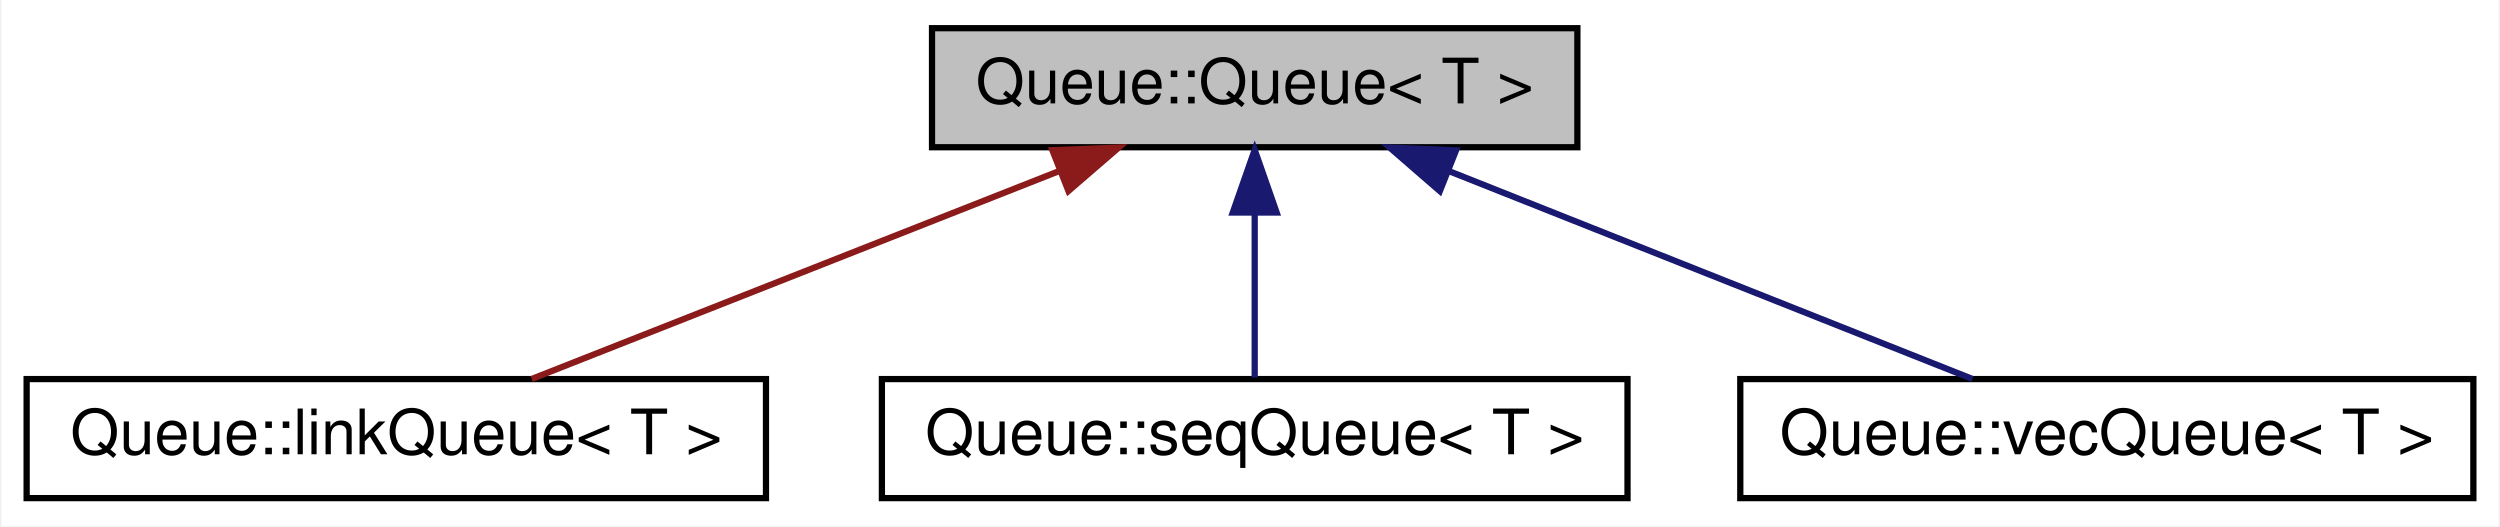
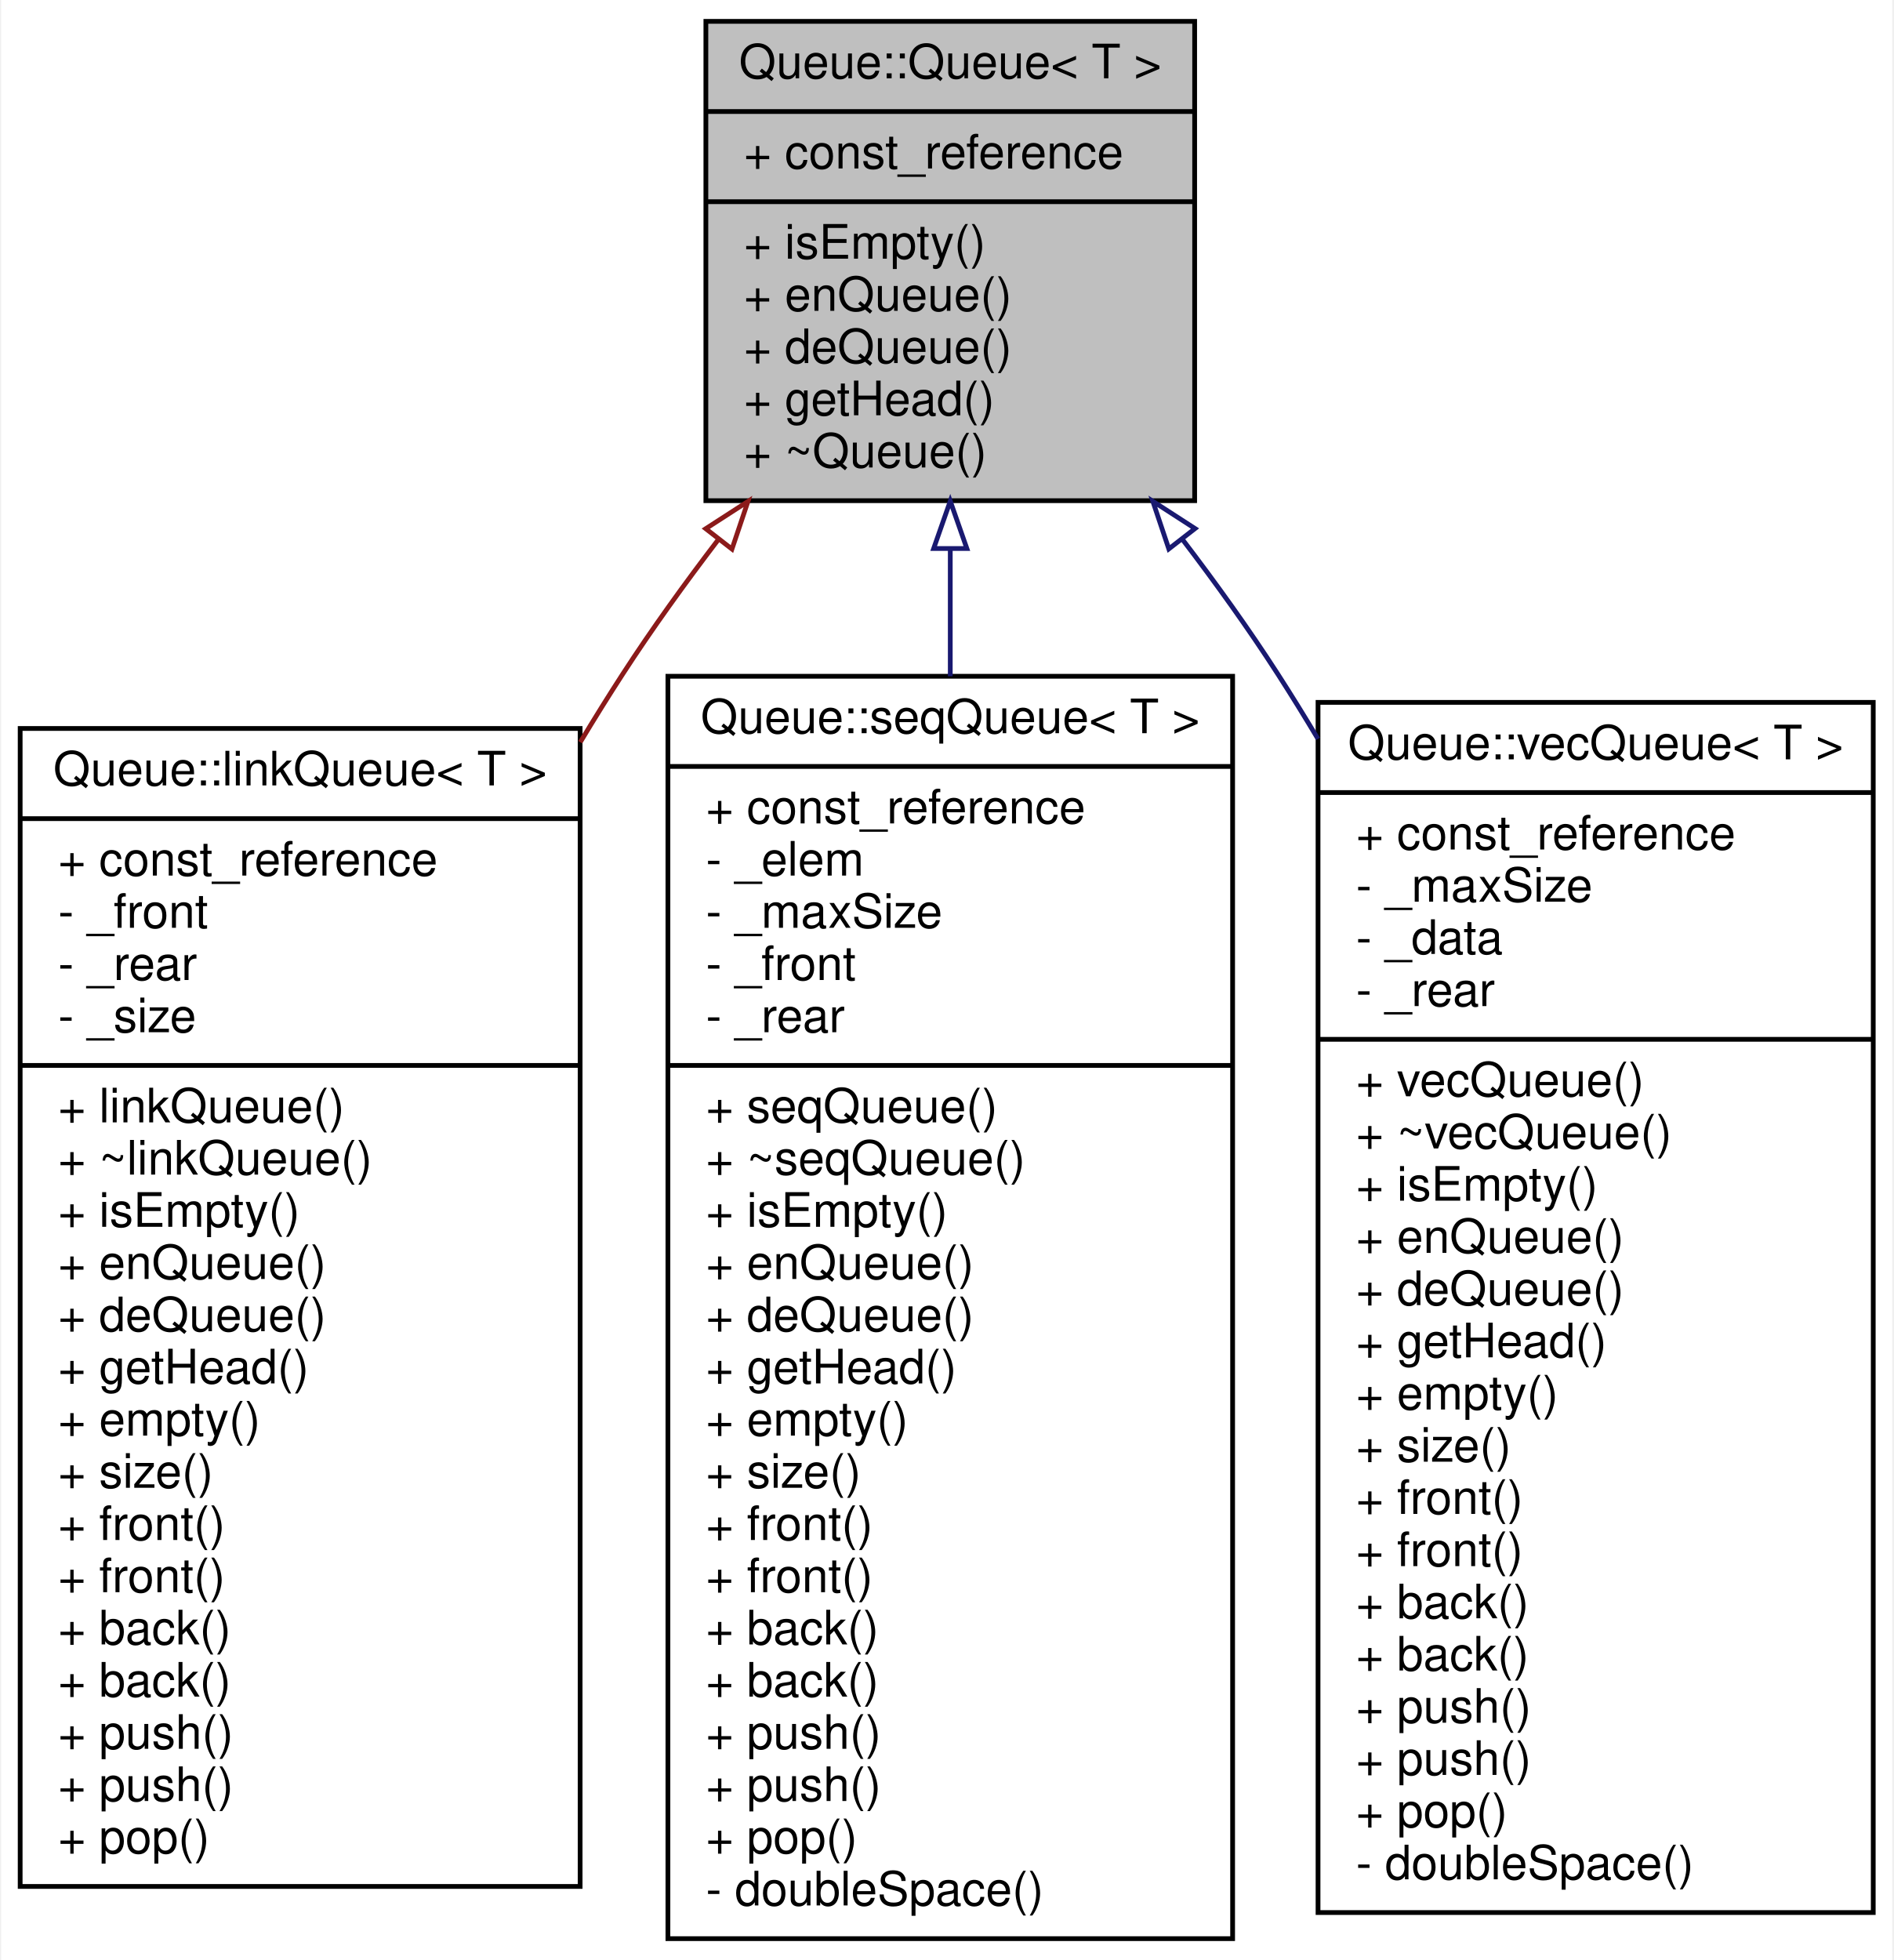
- <svg xmlns="http://www.w3.org/2000/svg" xmlns:xlink="http://www.w3.org/1999/xlink" width="399pt" height="84pt" viewBox="0.00 0.00 398.50 84.00">
-   <g id="graph0" class="graph" transform="scale(1 1) rotate(0) translate(4 80)">
-     <polygon fill="white" stroke="none" points="-4,4 -4,-80 394.5,-80 394.5,4 -4,4" />
+ <svg xmlns="http://www.w3.org/2000/svg" xmlns:xlink="http://www.w3.org/1999/xlink" width="399pt" height="413pt" viewBox="0.00 0.00 398.50 413.00">
+   <g id="graph0" class="graph" transform="scale(1 1) rotate(0) translate(4 409)">
+     <polygon fill="white" stroke="none" points="-4,4 -4,-409 394.5,-409 394.5,4 -4,4" />
    <g id="node1" class="node">
      <g id="a_node1">
        <a xlink:title="队列的抽象类">
-           <polygon fill="#bfbfbf" stroke="black" points="144.5,-56.5 144.5,-75.5 247.5,-75.5 247.5,-56.5 144.5,-56.5" />
-           <text text-anchor="middle" x="196" y="-63.5" font-family="Helvetica,sans-Serif" font-size="10.00">Queue::Queue&lt; T &gt;</text>
+           <polygon fill="#bfbfbf" stroke="black" points="144.5,-303.5 144.5,-404.5 247.5,-404.5 247.5,-303.5 144.5,-303.5" />
+           <text text-anchor="middle" x="196" y="-392.5" font-family="Helvetica,sans-Serif" font-size="10.00">Queue::Queue&lt; T &gt;</text>
+           <polyline fill="none" stroke="black" points="144.5,-385.5 247.5,-385.5 " />
+           <text text-anchor="start" x="152.5" y="-373.5" font-family="Helvetica,sans-Serif" font-size="10.00">+ const_reference</text>
+           <polyline fill="none" stroke="black" points="144.5,-366.5 247.5,-366.5 " />
+           <text text-anchor="start" x="152.5" y="-354.5" font-family="Helvetica,sans-Serif" font-size="10.00">+ isEmpty()</text>
+           <text text-anchor="start" x="152.5" y="-343.5" font-family="Helvetica,sans-Serif" font-size="10.00">+ enQueue()</text>
+           <text text-anchor="start" x="152.5" y="-332.5" font-family="Helvetica,sans-Serif" font-size="10.00">+ deQueue()</text>
+           <text text-anchor="start" x="152.5" y="-321.5" font-family="Helvetica,sans-Serif" font-size="10.00">+ getHead()</text>
+           <text text-anchor="start" x="152.5" y="-310.5" font-family="Helvetica,sans-Serif" font-size="10.00">+ ~Queue()</text>
        </a>
      </g>
    </g>
    <g id="node2" class="node">
      <g id="a_node2">
        <a xlink:href="a05413.html" target="_top" xlink:title="链接队列类">
-           <polygon fill="white" stroke="black" points="0,-0.5 0,-19.5 118,-19.5 118,-0.5 0,-0.5" />
-           <text text-anchor="middle" x="59" y="-7.5" font-family="Helvetica,sans-Serif" font-size="10.00">Queue::linkQueue&lt; T &gt;</text>
+           <polygon fill="white" stroke="black" points="0,-11.5 0,-255.5 118,-255.5 118,-11.5 0,-11.5" />
+           <text text-anchor="middle" x="59" y="-243.5" font-family="Helvetica,sans-Serif" font-size="10.00">Queue::linkQueue&lt; T &gt;</text>
+           <polyline fill="none" stroke="black" points="0,-236.5 118,-236.5 " />
+           <text text-anchor="start" x="8" y="-224.5" font-family="Helvetica,sans-Serif" font-size="10.00">+ const_reference</text>
+           <text text-anchor="start" x="8" y="-213.5" font-family="Helvetica,sans-Serif" font-size="10.00">- _front</text>
+           <text text-anchor="start" x="8" y="-202.5" font-family="Helvetica,sans-Serif" font-size="10.00">- _rear</text>
+           <text text-anchor="start" x="8" y="-191.5" font-family="Helvetica,sans-Serif" font-size="10.00">- _size</text>
+           <polyline fill="none" stroke="black" points="0,-184.5 118,-184.5 " />
+           <text text-anchor="start" x="8" y="-172.5" font-family="Helvetica,sans-Serif" font-size="10.00">+ linkQueue()</text>
+           <text text-anchor="start" x="8" y="-161.5" font-family="Helvetica,sans-Serif" font-size="10.00">+ ~linkQueue()</text>
+           <text text-anchor="start" x="8" y="-150.5" font-family="Helvetica,sans-Serif" font-size="10.00">+ isEmpty()</text>
+           <text text-anchor="start" x="8" y="-139.5" font-family="Helvetica,sans-Serif" font-size="10.00">+ enQueue()</text>
+           <text text-anchor="start" x="8" y="-128.5" font-family="Helvetica,sans-Serif" font-size="10.00">+ deQueue()</text>
+           <text text-anchor="start" x="8" y="-117.5" font-family="Helvetica,sans-Serif" font-size="10.00">+ getHead()</text>
+           <text text-anchor="start" x="8" y="-106.5" font-family="Helvetica,sans-Serif" font-size="10.00">+ empty()</text>
+           <text text-anchor="start" x="8" y="-95.5" font-family="Helvetica,sans-Serif" font-size="10.00">+ size()</text>
+           <text text-anchor="start" x="8" y="-84.5" font-family="Helvetica,sans-Serif" font-size="10.00">+ front()</text>
+           <text text-anchor="start" x="8" y="-73.5" font-family="Helvetica,sans-Serif" font-size="10.00">+ front()</text>
+           <text text-anchor="start" x="8" y="-62.5" font-family="Helvetica,sans-Serif" font-size="10.00">+ back()</text>
+           <text text-anchor="start" x="8" y="-51.5" font-family="Helvetica,sans-Serif" font-size="10.00">+ back()</text>
+           <text text-anchor="start" x="8" y="-40.5" font-family="Helvetica,sans-Serif" font-size="10.00">+ push()</text>
+           <text text-anchor="start" x="8" y="-29.5" font-family="Helvetica,sans-Serif" font-size="10.00">+ push()</text>
+           <text text-anchor="start" x="8" y="-18.5" font-family="Helvetica,sans-Serif" font-size="10.00">+ pop()</text>
        </a>
      </g>
    </g>
    <g id="edge1" class="edge">
-       <path fill="none" stroke="#8b1a1a" d="M164.977,-52.772C139.243,-42.629 103.314,-28.467 80.606,-19.516" />
-       <polygon fill="#8b1a1a" stroke="#8b1a1a" points="163.705,-56.033 174.292,-56.444 166.272,-49.52 163.705,-56.033" />
+       <path fill="none" stroke="#8b1a1a" d="M147.141,-295.331C140.068,-286.082 133.121,-276.442 127,-267 123.976,-262.335 120.98,-257.52 118.03,-252.611" />
+       <polygon fill="none" stroke="#8b1a1a" points="144.469,-297.597 153.37,-303.344 149.996,-293.301 144.469,-297.597" />
    </g>
    <g id="node3" class="node">
      <g id="a_node3">
        <a xlink:href="a05433.html" target="_top" xlink:title="循环队列类">
-           <polygon fill="white" stroke="black" points="136.5,-0.5 136.5,-19.5 255.5,-19.5 255.5,-0.5 136.5,-0.5" />
-           <text text-anchor="middle" x="196" y="-7.5" font-family="Helvetica,sans-Serif" font-size="10.00">Queue::seqQueue&lt; T &gt;</text>
+           <polygon fill="white" stroke="black" points="136.5,-0.5 136.5,-266.5 255.5,-266.5 255.5,-0.5 136.5,-0.5" />
+           <text text-anchor="middle" x="196" y="-254.5" font-family="Helvetica,sans-Serif" font-size="10.00">Queue::seqQueue&lt; T &gt;</text>
+           <polyline fill="none" stroke="black" points="136.5,-247.5 255.5,-247.5 " />
+           <text text-anchor="start" x="144.5" y="-235.5" font-family="Helvetica,sans-Serif" font-size="10.00">+ const_reference</text>
+           <text text-anchor="start" x="144.5" y="-224.5" font-family="Helvetica,sans-Serif" font-size="10.00">- _elem</text>
+           <text text-anchor="start" x="144.5" y="-213.5" font-family="Helvetica,sans-Serif" font-size="10.00">- _maxSize</text>
+           <text text-anchor="start" x="144.5" y="-202.5" font-family="Helvetica,sans-Serif" font-size="10.00">- _front</text>
+           <text text-anchor="start" x="144.5" y="-191.5" font-family="Helvetica,sans-Serif" font-size="10.00">- _rear</text>
+           <polyline fill="none" stroke="black" points="136.5,-184.5 255.5,-184.5 " />
+           <text text-anchor="start" x="144.5" y="-172.5" font-family="Helvetica,sans-Serif" font-size="10.00">+ seqQueue()</text>
+           <text text-anchor="start" x="144.5" y="-161.5" font-family="Helvetica,sans-Serif" font-size="10.00">+ ~seqQueue()</text>
+           <text text-anchor="start" x="144.5" y="-150.5" font-family="Helvetica,sans-Serif" font-size="10.00">+ isEmpty()</text>
+           <text text-anchor="start" x="144.5" y="-139.5" font-family="Helvetica,sans-Serif" font-size="10.00">+ enQueue()</text>
+           <text text-anchor="start" x="144.5" y="-128.5" font-family="Helvetica,sans-Serif" font-size="10.00">+ deQueue()</text>
+           <text text-anchor="start" x="144.5" y="-117.5" font-family="Helvetica,sans-Serif" font-size="10.00">+ getHead()</text>
+           <text text-anchor="start" x="144.5" y="-106.5" font-family="Helvetica,sans-Serif" font-size="10.00">+ empty()</text>
+           <text text-anchor="start" x="144.5" y="-95.5" font-family="Helvetica,sans-Serif" font-size="10.00">+ size()</text>
+           <text text-anchor="start" x="144.5" y="-84.5" font-family="Helvetica,sans-Serif" font-size="10.00">+ front()</text>
+           <text text-anchor="start" x="144.5" y="-73.5" font-family="Helvetica,sans-Serif" font-size="10.00">+ front()</text>
+           <text text-anchor="start" x="144.5" y="-62.5" font-family="Helvetica,sans-Serif" font-size="10.00">+ back()</text>
+           <text text-anchor="start" x="144.5" y="-51.5" font-family="Helvetica,sans-Serif" font-size="10.00">+ back()</text>
+           <text text-anchor="start" x="144.5" y="-40.5" font-family="Helvetica,sans-Serif" font-size="10.00">+ push()</text>
+           <text text-anchor="start" x="144.5" y="-29.5" font-family="Helvetica,sans-Serif" font-size="10.00">+ push()</text>
+           <text text-anchor="start" x="144.5" y="-18.5" font-family="Helvetica,sans-Serif" font-size="10.00">+ pop()</text>
+           <text text-anchor="start" x="144.5" y="-7.5" font-family="Helvetica,sans-Serif" font-size="10.00">- doubleSpace()</text>
        </a>
      </g>
    </g>
    <g id="edge2" class="edge">
-       <path fill="none" stroke="midnightblue" d="M196,-45.804C196,-36.91 196,-26.78 196,-19.751" />
-       <polygon fill="midnightblue" stroke="midnightblue" points="192.5,-46.083 196,-56.083 199.5,-46.083 192.5,-46.083" />
+       <path fill="none" stroke="midnightblue" d="M196,-293.301C196,-284.784 196,-275.756 196,-266.501" />
+       <polygon fill="none" stroke="midnightblue" points="192.5,-293.419 196,-303.419 199.5,-293.419 192.5,-293.419" />
    </g>
    <g id="node4" class="node">
      <g id="a_node4">
        <a xlink:href="a05453.html" target="_top" xlink:title="队头位置固定的队列类">
-           <polygon fill="white" stroke="black" points="273.5,-0.5 273.5,-19.5 390.5,-19.5 390.5,-0.5 273.5,-0.5" />
-           <text text-anchor="middle" x="332" y="-7.5" font-family="Helvetica,sans-Serif" font-size="10.00">Queue::vecQueue&lt; T &gt;</text>
+           <polygon fill="white" stroke="black" points="273.5,-6 273.5,-261 390.5,-261 390.5,-6 273.5,-6" />
+           <text text-anchor="middle" x="332" y="-249" font-family="Helvetica,sans-Serif" font-size="10.00">Queue::vecQueue&lt; T &gt;</text>
+           <polyline fill="none" stroke="black" points="273.5,-242 390.5,-242 " />
+           <text text-anchor="start" x="281.5" y="-230" font-family="Helvetica,sans-Serif" font-size="10.00">+ const_reference</text>
+           <text text-anchor="start" x="281.5" y="-219" font-family="Helvetica,sans-Serif" font-size="10.00">- _maxSize</text>
+           <text text-anchor="start" x="281.5" y="-208" font-family="Helvetica,sans-Serif" font-size="10.00">- _data</text>
+           <text text-anchor="start" x="281.5" y="-197" font-family="Helvetica,sans-Serif" font-size="10.00">- _rear</text>
+           <polyline fill="none" stroke="black" points="273.5,-190 390.5,-190 " />
+           <text text-anchor="start" x="281.5" y="-178" font-family="Helvetica,sans-Serif" font-size="10.00">+ vecQueue()</text>
+           <text text-anchor="start" x="281.5" y="-167" font-family="Helvetica,sans-Serif" font-size="10.00">+ ~vecQueue()</text>
+           <text text-anchor="start" x="281.5" y="-156" font-family="Helvetica,sans-Serif" font-size="10.00">+ isEmpty()</text>
+           <text text-anchor="start" x="281.5" y="-145" font-family="Helvetica,sans-Serif" font-size="10.00">+ enQueue()</text>
+           <text text-anchor="start" x="281.5" y="-134" font-family="Helvetica,sans-Serif" font-size="10.00">+ deQueue()</text>
+           <text text-anchor="start" x="281.5" y="-123" font-family="Helvetica,sans-Serif" font-size="10.00">+ getHead()</text>
+           <text text-anchor="start" x="281.5" y="-112" font-family="Helvetica,sans-Serif" font-size="10.00">+ empty()</text>
+           <text text-anchor="start" x="281.5" y="-101" font-family="Helvetica,sans-Serif" font-size="10.00">+ size()</text>
+           <text text-anchor="start" x="281.5" y="-90" font-family="Helvetica,sans-Serif" font-size="10.00">+ front()</text>
+           <text text-anchor="start" x="281.5" y="-79" font-family="Helvetica,sans-Serif" font-size="10.00">+ front()</text>
+           <text text-anchor="start" x="281.5" y="-68" font-family="Helvetica,sans-Serif" font-size="10.00">+ back()</text>
+           <text text-anchor="start" x="281.5" y="-57" font-family="Helvetica,sans-Serif" font-size="10.00">+ back()</text>
+           <text text-anchor="start" x="281.5" y="-46" font-family="Helvetica,sans-Serif" font-size="10.00">+ push()</text>
+           <text text-anchor="start" x="281.5" y="-35" font-family="Helvetica,sans-Serif" font-size="10.00">+ push()</text>
+           <text text-anchor="start" x="281.5" y="-24" font-family="Helvetica,sans-Serif" font-size="10.00">+ pop()</text>
+           <text text-anchor="start" x="281.5" y="-13" font-family="Helvetica,sans-Serif" font-size="10.00">- doubleSpace()</text>
        </a>
      </g>
    </g>
    <g id="edge3" class="edge">
-       <path fill="none" stroke="midnightblue" d="M227.135,-52.638C252.657,-42.504 288.109,-28.427 310.551,-19.516" />
-       <polygon fill="midnightblue" stroke="midnightblue" points="225.552,-49.5 217.55,-56.444 228.135,-56.006 225.552,-49.5" />
+       <path fill="none" stroke="midnightblue" d="M244.91,-295.363C251.975,-286.11 258.908,-276.46 265,-267 267.861,-262.557 270.694,-257.976 273.484,-253.308" />
+       <polygon fill="none" stroke="midnightblue" points="242.054,-293.334 238.684,-303.379 247.582,-297.628 242.054,-293.334" />
    </g>
  </g>
</svg>
